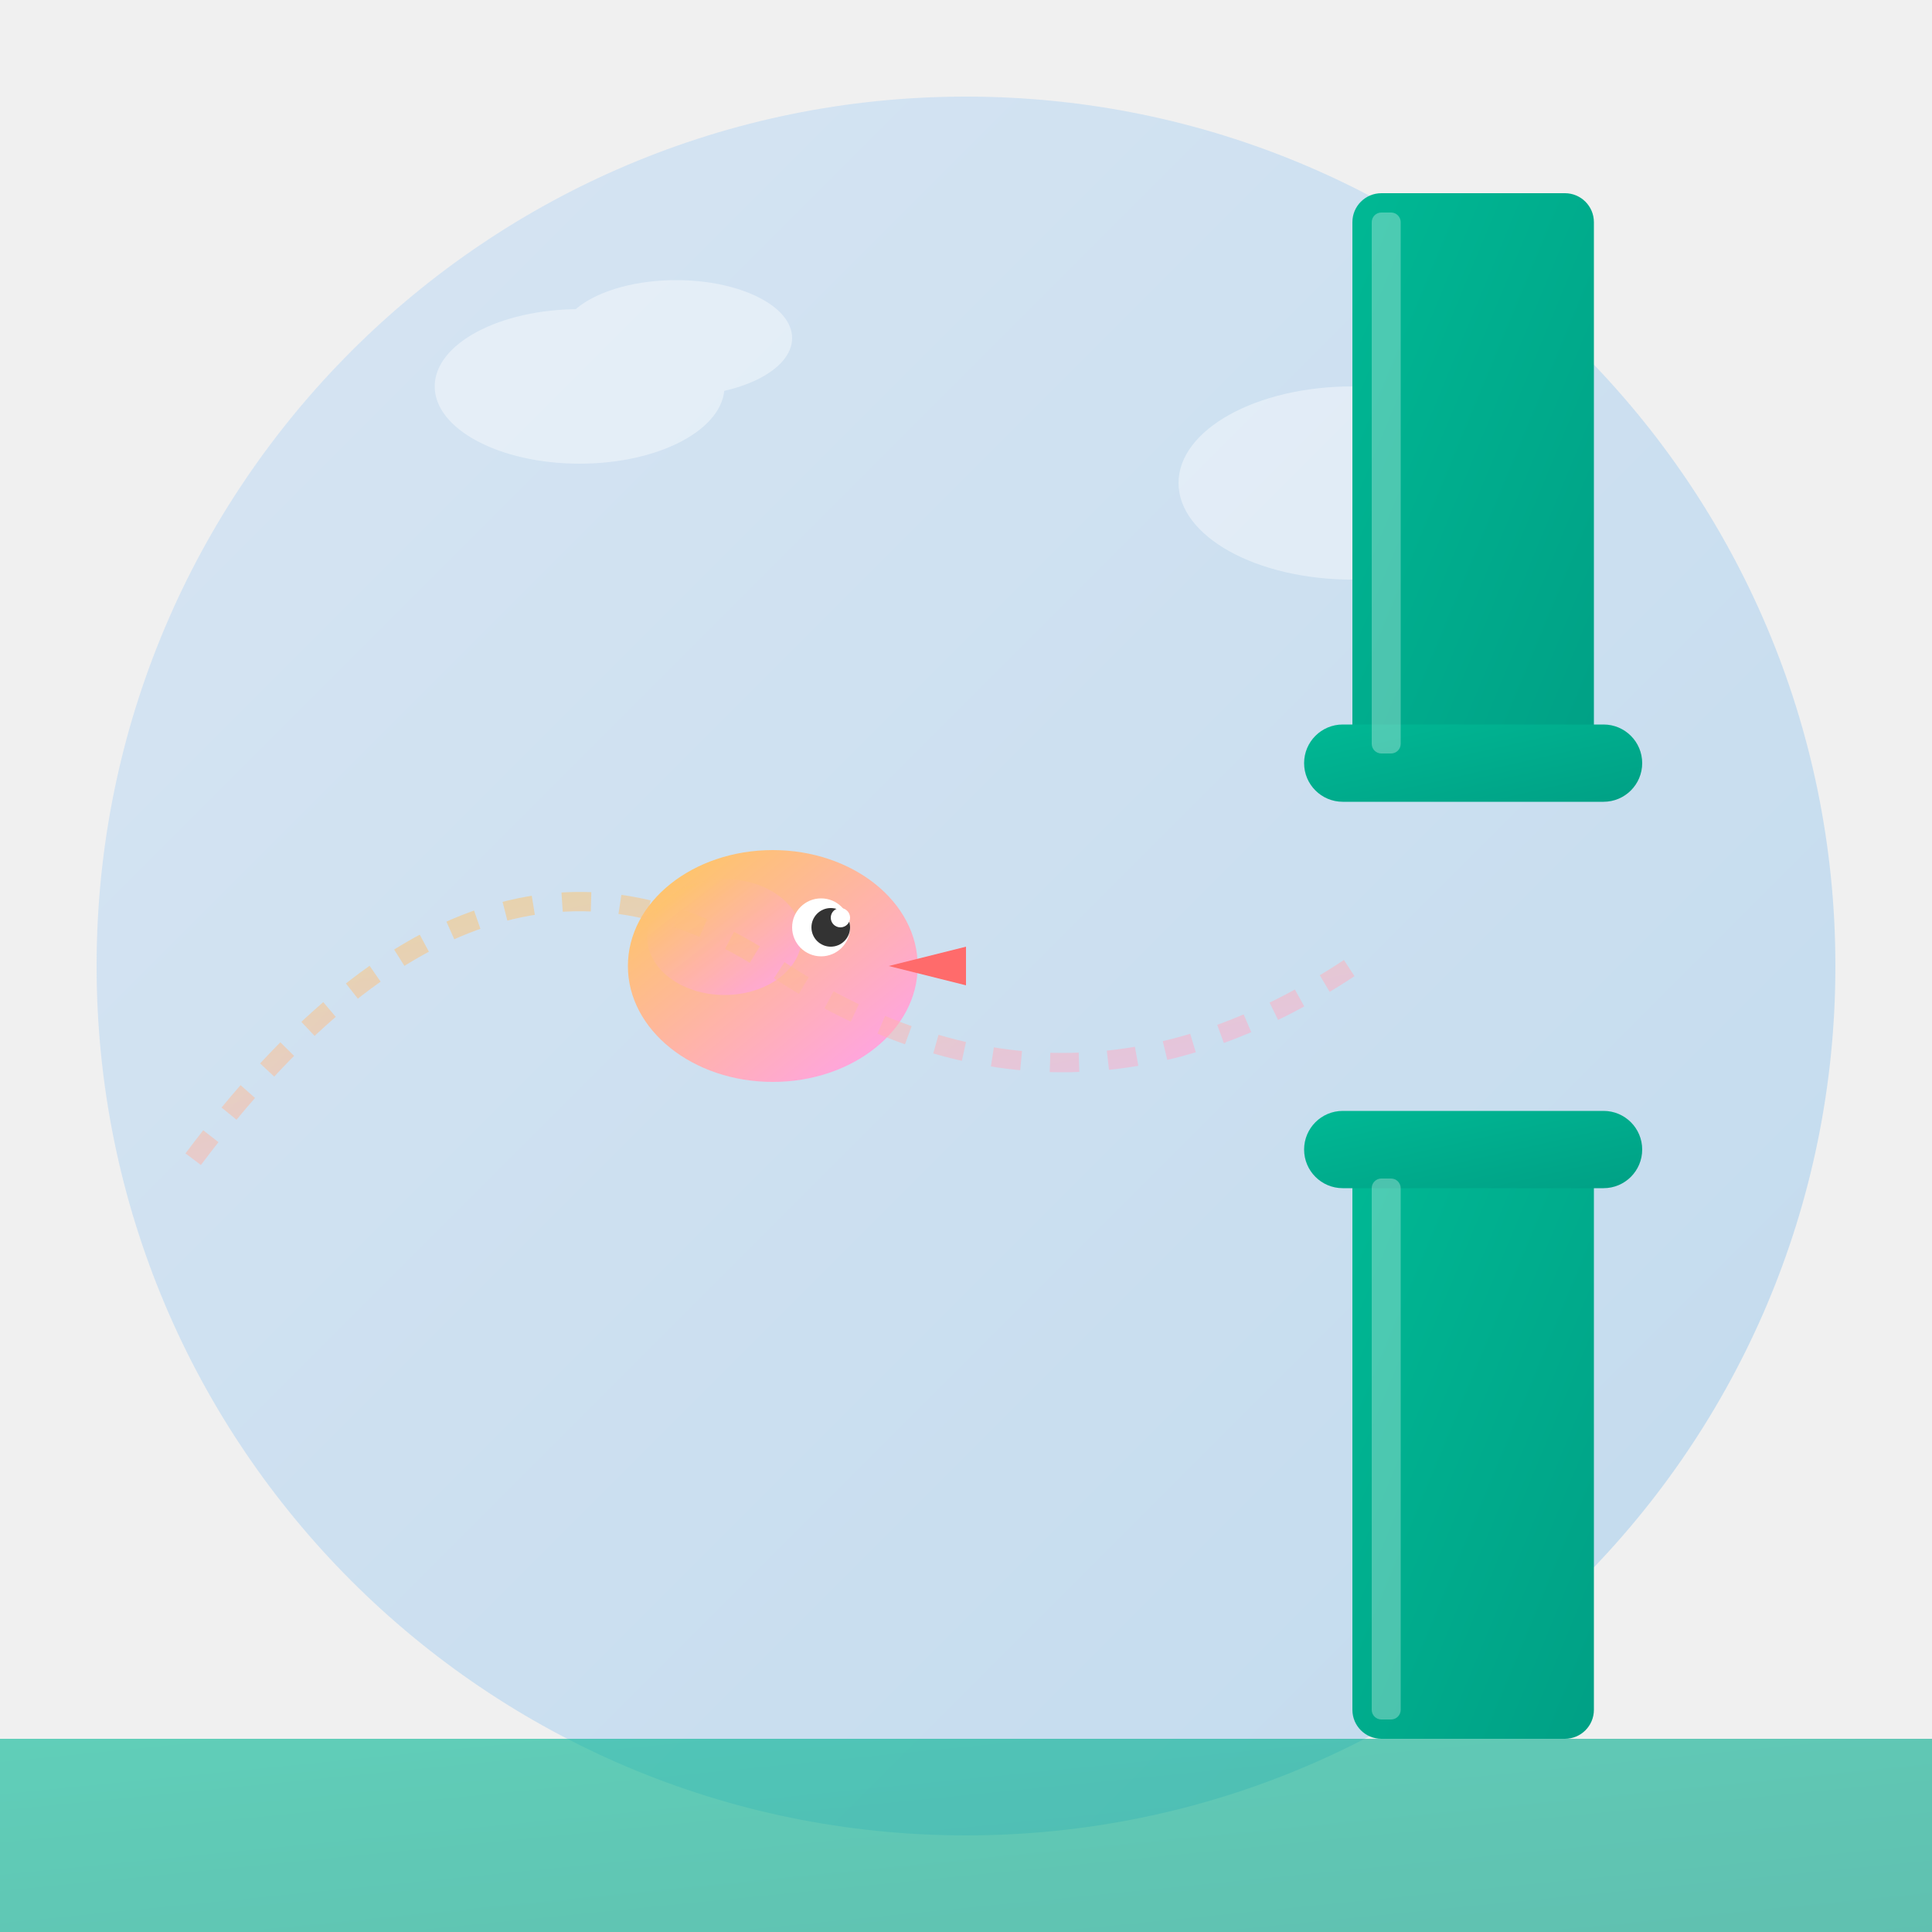
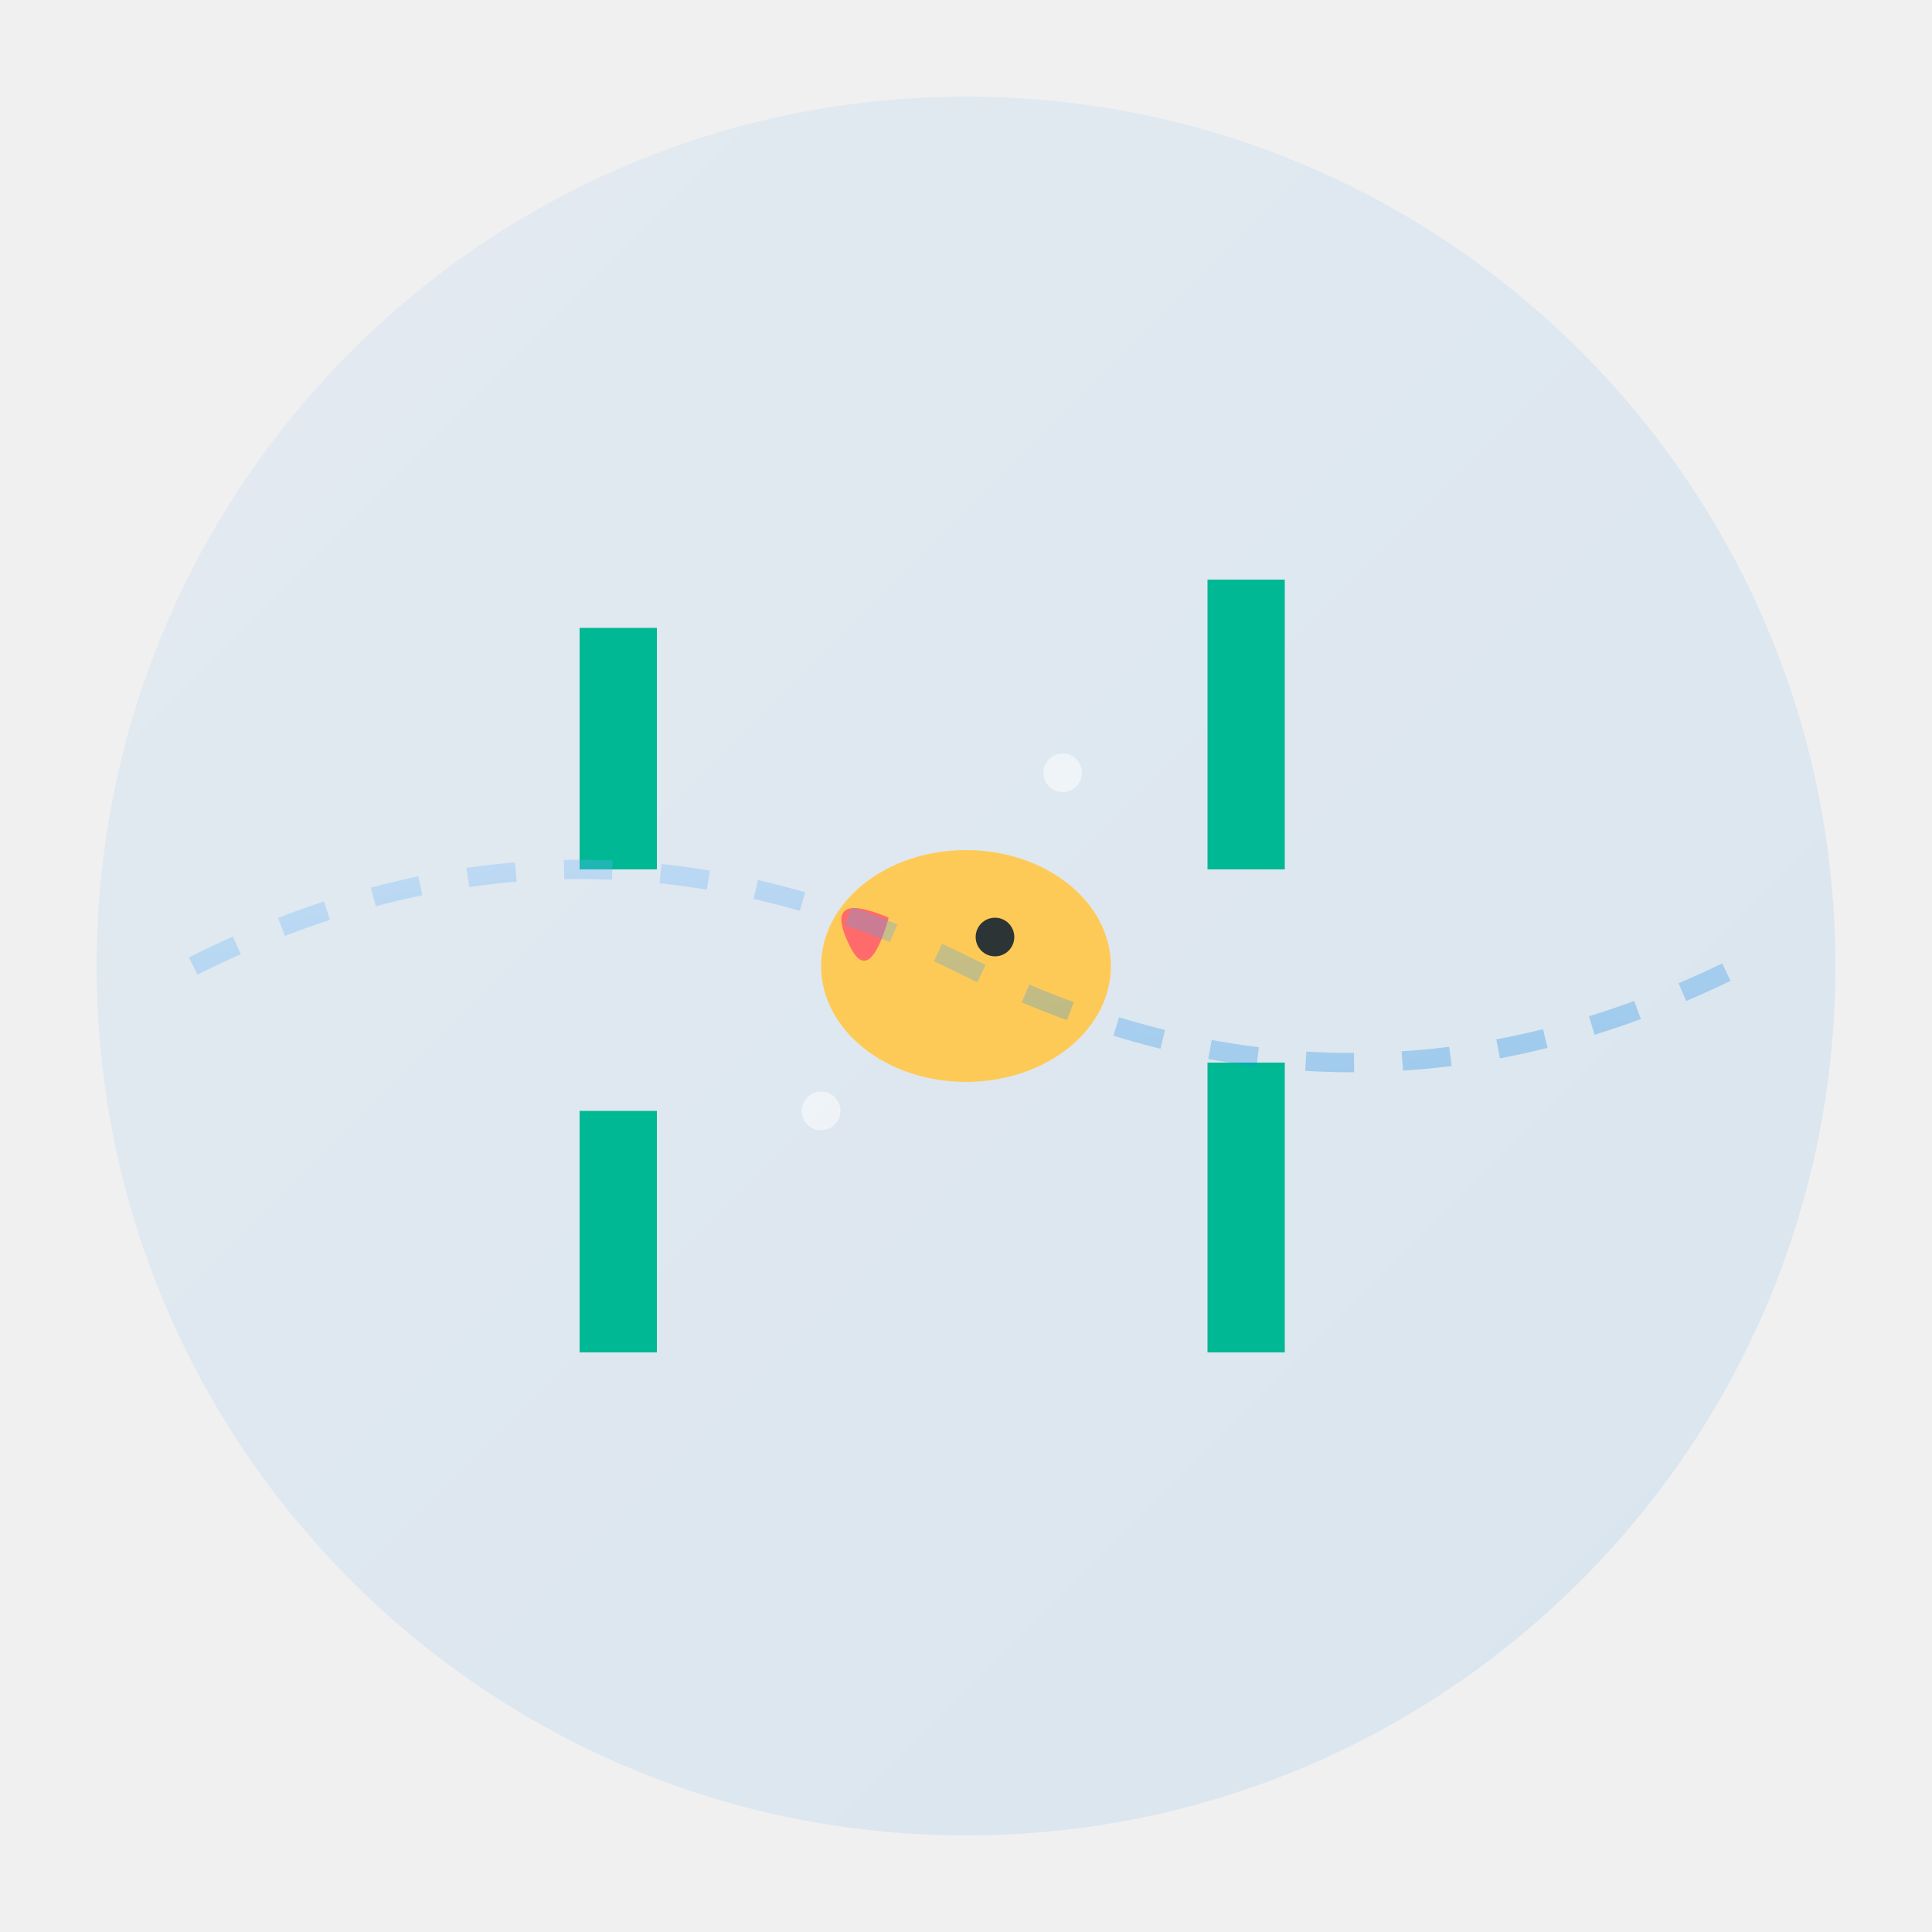
<svg xmlns="http://www.w3.org/2000/svg" viewBox="0 0 200 200">
  <defs>
-     <linearGradient id="skyGradient" x1="0%" y1="0%" x2="100%" y2="100%">
+     <linearGradient id="flappyGradient" x1="0%" y1="0%" x2="100%" y2="100%">
      <stop offset="0%" style="stop-color:#74b9ff;stop-opacity:1" />
      <stop offset="100%" style="stop-color:#0984e3;stop-opacity:1" />
    </linearGradient>
-     <linearGradient id="birdGradient" x1="0%" y1="0%" x2="100%" y2="100%">
-       <stop offset="0%" style="stop-color:#feca57;stop-opacity:1" />
-       <stop offset="100%" style="stop-color:#ff9ff3;stop-opacity:1" />
-     </linearGradient>
-     <linearGradient id="pipeGradient" x1="0%" y1="0%" x2="100%" y2="100%">
-       <stop offset="0%" style="stop-color:#00b894;stop-opacity:1" />
-       <stop offset="100%" style="stop-color:#00a085;stop-opacity:1" />
-     </linearGradient>
  </defs>
-   <circle cx="100" cy="100" r="90" fill="url(#skyGradient)" opacity="0.2" />
-   <g opacity="0.4">
-     <ellipse cx="60" cy="40" rx="15" ry="8" fill="#fff" />
-     <ellipse cx="70" cy="35" rx="12" ry="6" fill="#fff" />
-     <ellipse cx="140" cy="50" rx="18" ry="10" fill="#fff" />
-     <ellipse cx="150" cy="45" rx="14" ry="7" fill="#fff" />
+   <circle cx="100" cy="100" r="90" fill="url(#flappyGradient)" opacity="0.1" />
+   <g transform="translate(100,100)">
+     <ellipse cx="0" cy="0" rx="15" ry="12" fill="#feca57">
+       <animateTransform attributeName="transform" type="translate" values="0,0; 0,-5; 0,5; 0,0" dur="1.5s" repeatCount="indefinite" />
+     </ellipse>
+     <circle cx="3" cy="-3" r="2" fill="#2d3436" />
+     <path d="M -8 -5 Q -15 -8 -12 -2 Q -10 2 -8 -5" fill="#ff6b6b">
+       <animateTransform attributeName="transform" type="rotate" values="0;-10;10;0" dur="1.5s" repeatCount="indefinite" />
+     </path>
+     <rect x="25" y="-40" width="8" height="30" fill="#00b894" />
+     <rect x="25" y="10" width="8" height="30" fill="#00b894" />
+     <rect x="-40" y="-35" width="8" height="25" fill="#00b894" />
+     <rect x="-40" y="15" width="8" height="25" fill="#00b894" />
+     <g opacity="0.5">
+       <circle cx="10" cy="-20" r="2" fill="#fff">
+         <animate attributeName="opacity" values="0;1;0" dur="2s" repeatCount="indefinite" />
+       </circle>
+       <circle cx="-15" cy="15" r="2" fill="#fff">
+         <animate attributeName="opacity" values="0;1;0" dur="2.5s" repeatCount="indefinite" />
+       </circle>
+     </g>
  </g>
-   <rect x="140" y="20" width="25" height="60" fill="url(#pipeGradient)" rx="3" />
-   <rect x="135" y="75" width="35" height="8" fill="url(#pipeGradient)" rx="4" />
-   <rect x="140" y="120" width="25" height="60" fill="url(#pipeGradient)" rx="3" />
-   <rect x="135" y="115" width="35" height="8" fill="url(#pipeGradient)" rx="4" />
-   <rect x="142" y="22" width="3" height="56" fill="#fff" opacity="0.3" rx="1" />
-   <rect x="142" y="122" width="3" height="56" fill="#fff" opacity="0.3" rx="1" />
-   <g transform="translate(80,100)">
-     <ellipse cx="0" cy="0" rx="15" ry="12" fill="url(#birdGradient)" />
-     <ellipse cx="-5" cy="-3" rx="8" ry="6" fill="url(#birdGradient)" opacity="0.8">
-       <animateTransform attributeName="transform" type="rotate" values="0;-20;0" dur="0.5s" repeatCount="indefinite" />
-     </ellipse>
-     <polygon points="12,0 20,-2 20,2" fill="#ff6b6b" />
-     <circle cx="5" cy="-4" r="3" fill="#fff" />
-     <circle cx="6" cy="-4" r="2" fill="#333" />
-     <circle cx="7" cy="-5" r="1" fill="#fff" />
-   </g>
-   <path d="M 20 120 Q 50 80 80 100 Q 110 120 140 100" stroke="url(#birdGradient)" stroke-width="2" fill="none" opacity="0.5" stroke-dasharray="3,3">
-     <animate attributeName="stroke-dashoffset" values="0;6" dur="1s" repeatCount="indefinite" />
+   <path d="M 20 100 Q 60 80 100 100 Q 140 120 180 100" stroke="url(#flappyGradient)" stroke-width="2" fill="none" opacity="0.3" stroke-dasharray="5,5">
+     <animate attributeName="stroke-dashoffset" values="0;10" dur="2s" repeatCount="indefinite" />
  </path>
-   <rect x="0" y="180" width="200" height="20" fill="url(#pipeGradient)" opacity="0.6" />
-   <animateTransform attributeName="transform" type="translate" values="0,0;0,-3;0,0" dur="1s" repeatCount="indefinite" />
</svg>
